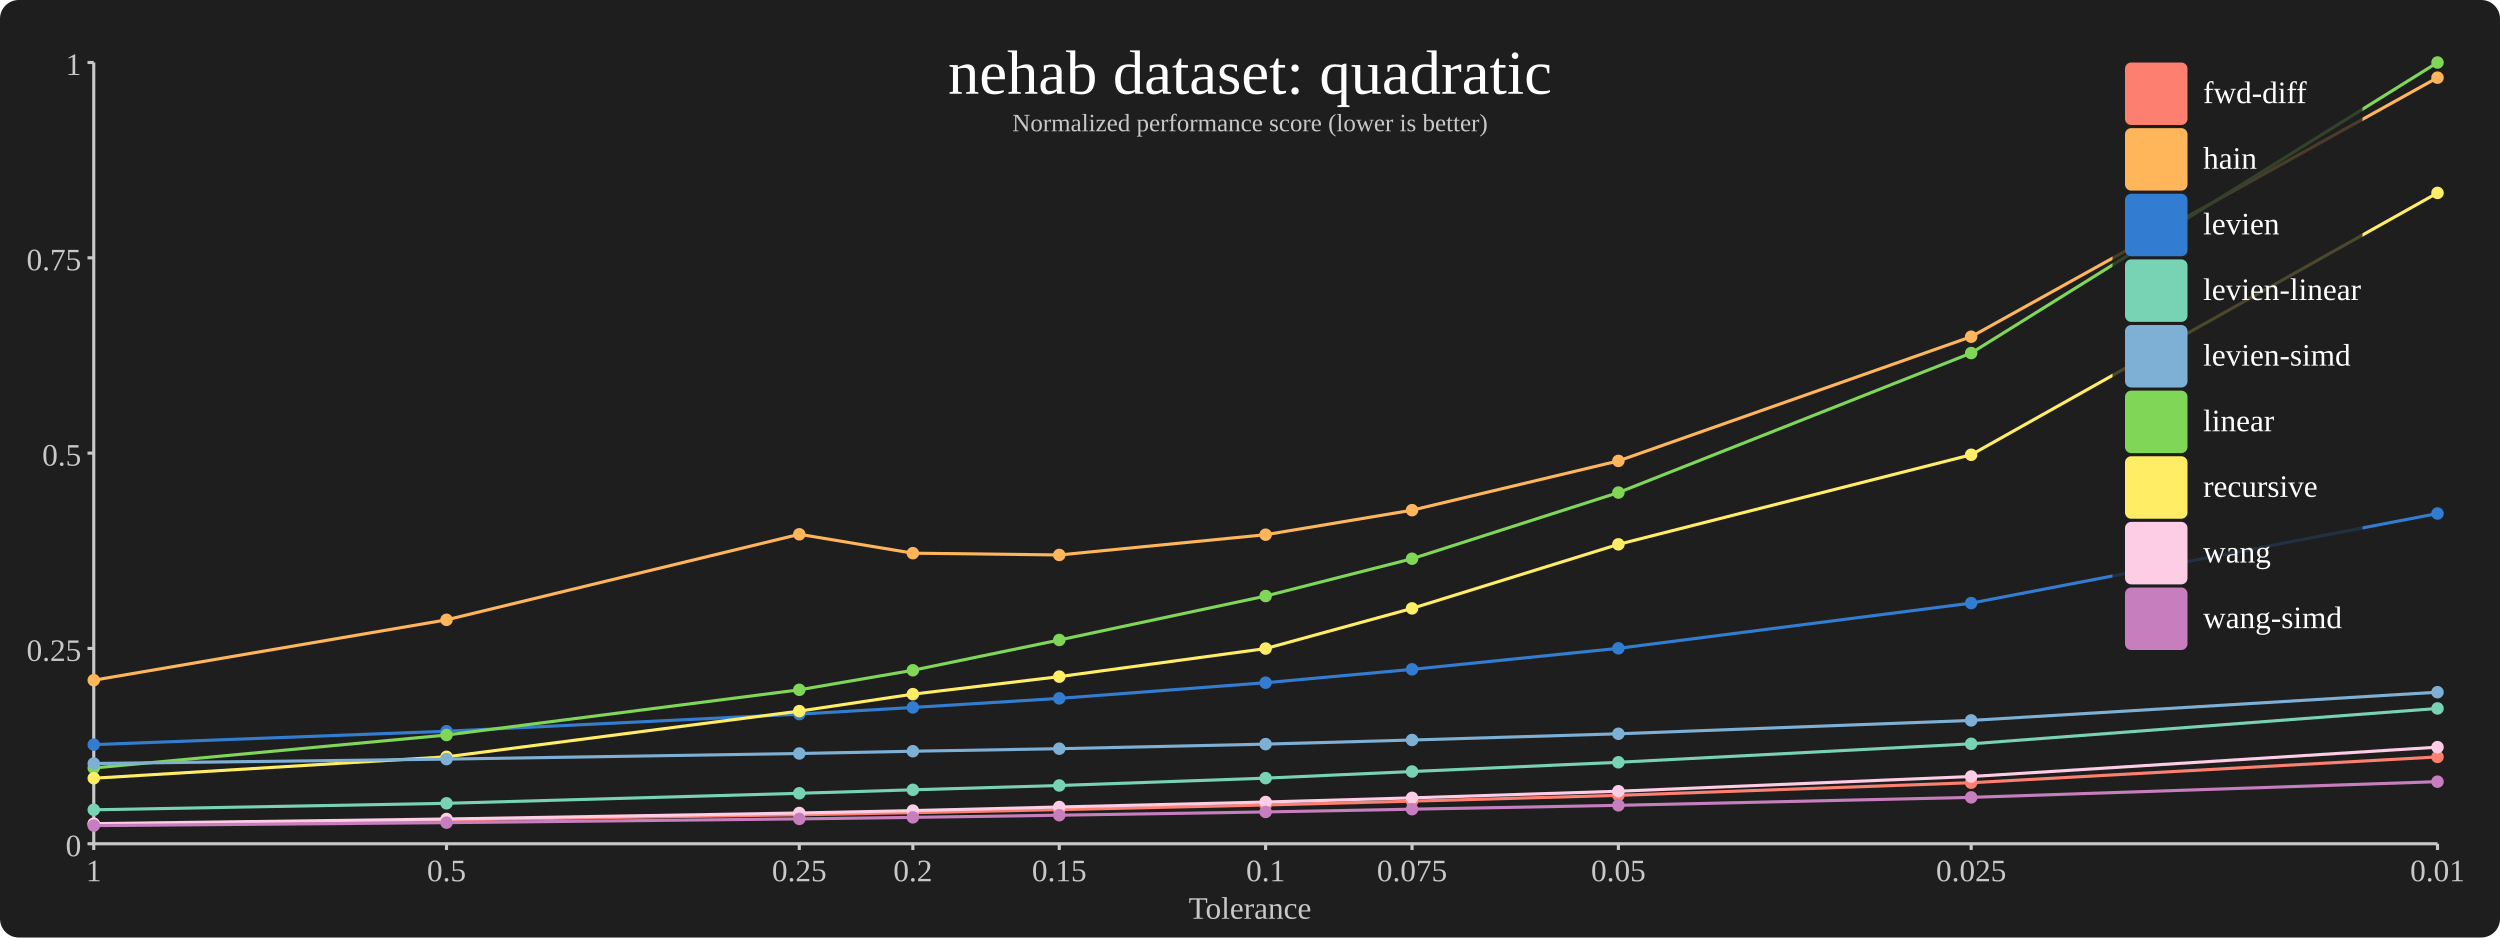
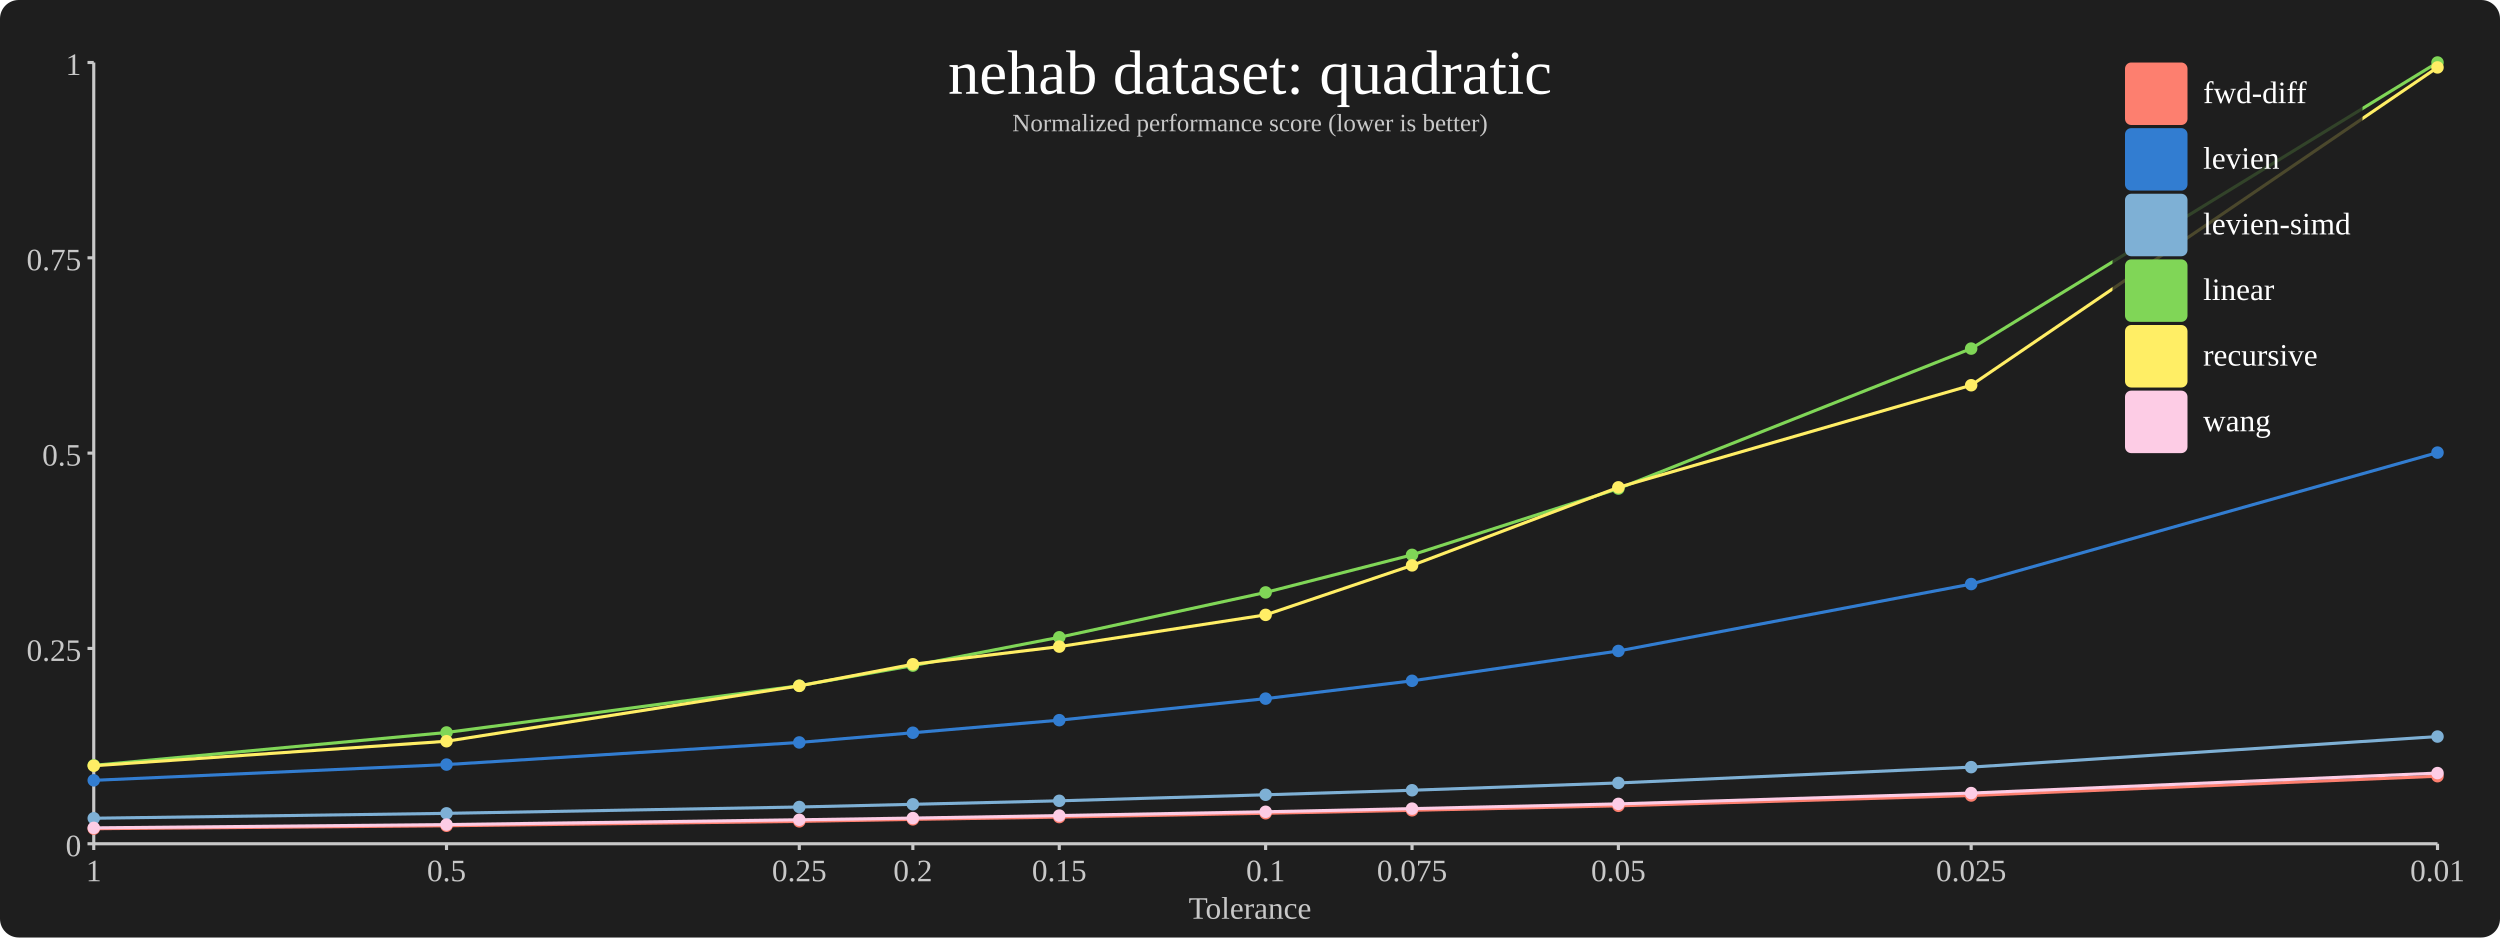
<svg xmlns="http://www.w3.org/2000/svg" viewBox="0 0 800 300">
  <rect x="0" y="0" width="800" height="300" ry="6" style="fill:rgb(30,30,30);stroke:none;fill-opacity:1;stroke-opacity:1;" />
  <path d="M 30 20 L 30 270" style="stroke:rgb(200,200,200);stroke-width:1" />
  <path d="M 30 270 L 780 270" style="stroke:rgb(200,200,200);stroke-width:1" />
  <path d="M 780 270 L 780 272" style="stroke:rgb(200,200,200);stroke-width:1" />
  <text x="780" y="282" style="font-size:10px;fill:rgb(200,200,200);text-anchor:middle;text-align:center;"> 0.01 </text>
  <path d="M 630.772 270 L 630.772 272" style="stroke:rgb(200,200,200);stroke-width:1" />
  <text x="630.772" y="282" style="font-size:10px;fill:rgb(200,200,200);text-anchor:middle;text-align:center;"> 0.025 </text>
  <path d="M 517.886 270 L 517.886 272" style="stroke:rgb(200,200,200);stroke-width:1" />
  <text x="517.886" y="282" style="font-size:10px;fill:rgb(200,200,200);text-anchor:middle;text-align:center;"> 0.05 </text>
  <path d="M 451.852 270 L 451.852 272" style="stroke:rgb(200,200,200);stroke-width:1" />
  <text x="451.852" y="282" style="font-size:10px;fill:rgb(200,200,200);text-anchor:middle;text-align:center;"> 0.075 </text>
  <path d="M 405 270 L 405 272" style="stroke:rgb(200,200,200);stroke-width:1" />
  <text x="405" y="282" style="font-size:10px;fill:rgb(200,200,200);text-anchor:middle;text-align:center;"> 0.1 </text>
  <path d="M 338.966 270 L 338.966 272" style="stroke:rgb(200,200,200);stroke-width:1" />
  <text x="338.966" y="282" style="font-size:10px;fill:rgb(200,200,200);text-anchor:middle;text-align:center;"> 0.15 </text>
  <path d="M 292.114 270 L 292.114 272" style="stroke:rgb(200,200,200);stroke-width:1" />
  <text x="292.114" y="282" style="font-size:10px;fill:rgb(200,200,200);text-anchor:middle;text-align:center;"> 0.2 </text>
  <path d="M 255.773 270 L 255.773 272" style="stroke:rgb(200,200,200);stroke-width:1" />
  <text x="255.773" y="282" style="font-size:10px;fill:rgb(200,200,200);text-anchor:middle;text-align:center;"> 0.25 </text>
  <path d="M 142.886 270 L 142.886 272" style="stroke:rgb(200,200,200);stroke-width:1" />
  <text x="142.886" y="282" style="font-size:10px;fill:rgb(200,200,200);text-anchor:middle;text-align:center;"> 0.5 </text>
  <path d="M 30 270 L 30 272" style="stroke:rgb(200,200,200);stroke-width:1" />
  <text x="30" y="282" style="font-size:10px;fill:rgb(200,200,200);text-anchor:middle;text-align:center;"> 1 </text>
  <path d="M 28 270 L 30 270" style="stroke:rgb(200,200,200);stroke-width:1" />
  <text x="26" y="274" style="font-size:10px;fill:rgb(200,200,200);text-anchor:end;text-align:right;"> 0 </text>
  <path d="M 28 207.5 L 30 207.5" style="stroke:rgb(200,200,200);stroke-width:1" />
  <text x="26" y="211.5" style="font-size:10px;fill:rgb(200,200,200);text-anchor:end;text-align:right;"> 0.25 </text>
  <path d="M 28 145 L 30 145" style="stroke:rgb(200,200,200);stroke-width:1" />
  <text x="26" y="149" style="font-size:10px;fill:rgb(200,200,200);text-anchor:end;text-align:right;"> 0.5 </text>
  <path d="M 28 82.5 L 30 82.5" style="stroke:rgb(200,200,200);stroke-width:1" />
  <text x="26" y="86.5" style="font-size:10px;fill:rgb(200,200,200);text-anchor:end;text-align:right;"> 0.75 </text>
  <path d="M 28 20 L 30 20" style="stroke:rgb(200,200,200);stroke-width:1" />
  <text x="26" y="24" style="font-size:10px;fill:rgb(200,200,200);text-anchor:end;text-align:right;"> 1 </text>
  <text x="400" y="294" style="font-size:10px;fill:rgb(200,200,200);text-anchor:middle;text-align:center;"> Tolerance </text>
-   <circle cx="780" cy="242.213" r="2" style="fill:rgb(253,127,111);stroke:none;fill-opacity:1;stroke-opacity:1;" />
-   <path d="M 780 242.213 L 630.772 250.468" style="stroke:rgb(253,127,111);stroke-width:1" />
-   <circle cx="630.772" cy="250.468" r="2" style="fill:rgb(253,127,111);stroke:none;fill-opacity:1;stroke-opacity:1;" />
-   <path d="M 630.772 250.468 L 517.886 254.51" style="stroke:rgb(253,127,111);stroke-width:1" />
-   <circle cx="517.886" cy="254.51" r="2" style="fill:rgb(253,127,111);stroke:none;fill-opacity:1;stroke-opacity:1;" />
-   <path d="M 517.886 254.51 L 451.852 256.37" style="stroke:rgb(253,127,111);stroke-width:1" />
-   <circle cx="451.852" cy="256.37" r="2" style="fill:rgb(253,127,111);stroke:none;fill-opacity:1;stroke-opacity:1;" />
-   <path d="M 451.852 256.37 L 405 257.59" style="stroke:rgb(253,127,111);stroke-width:1" />
-   <circle cx="405" cy="257.59" r="2" style="fill:rgb(253,127,111);stroke:none;fill-opacity:1;stroke-opacity:1;" />
-   <path d="M 405 257.59 L 338.966 259.075" style="stroke:rgb(253,127,111);stroke-width:1" />
-   <circle cx="338.966" cy="259.075" r="2" style="fill:rgb(253,127,111);stroke:none;fill-opacity:1;stroke-opacity:1;" />
-   <path d="M 338.966 259.075 L 292.114 260.053" style="stroke:rgb(253,127,111);stroke-width:1" />
-   <circle cx="292.114" cy="260.053" r="2" style="fill:rgb(253,127,111);stroke:none;fill-opacity:1;stroke-opacity:1;" />
-   <path d="M 292.114 260.053 L 255.773 260.715" style="stroke:rgb(253,127,111);stroke-width:1" />
-   <circle cx="255.773" cy="260.715" r="2" style="fill:rgb(253,127,111);stroke:none;fill-opacity:1;stroke-opacity:1;" />
-   <path d="M 255.773 260.715 L 142.886 262.382" style="stroke:rgb(253,127,111);stroke-width:1" />
-   <circle cx="142.886" cy="262.382" r="2" style="fill:rgb(253,127,111);stroke:none;fill-opacity:1;stroke-opacity:1;" />
-   <path d="M 142.886 262.382 L 30 263.748" style="stroke:rgb(253,127,111);stroke-width:1" />
-   <circle cx="30" cy="263.748" r="2" style="fill:rgb(253,127,111);stroke:none;fill-opacity:1;stroke-opacity:1;" />
-   <circle cx="780" cy="164.323" r="2" style="fill:rgb(50,125,209);stroke:none;fill-opacity:1;stroke-opacity:1;" />
-   <path d="M 780 164.323 L 630.772 192.998" style="stroke:rgb(50,125,209);stroke-width:1" />
-   <circle cx="630.772" cy="192.998" r="2" style="fill:rgb(50,125,209);stroke:none;fill-opacity:1;stroke-opacity:1;" />
-   <path d="M 630.772 192.998 L 517.886 207.458" style="stroke:rgb(50,125,209);stroke-width:1" />
-   <circle cx="517.886" cy="207.458" r="2" style="fill:rgb(50,125,209);stroke:none;fill-opacity:1;stroke-opacity:1;" />
-   <path d="M 517.886 207.458 L 451.852 214.192" style="stroke:rgb(50,125,209);stroke-width:1" />
-   <circle cx="451.852" cy="214.192" r="2" style="fill:rgb(50,125,209);stroke:none;fill-opacity:1;stroke-opacity:1;" />
-   <path d="M 451.852 214.192 L 405 218.465" style="stroke:rgb(50,125,209);stroke-width:1" />
-   <circle cx="405" cy="218.465" r="2" style="fill:rgb(50,125,209);stroke:none;fill-opacity:1;stroke-opacity:1;" />
-   <path d="M 405 218.465 L 338.966 223.48" style="stroke:rgb(50,125,209);stroke-width:1" />
-   <circle cx="338.966" cy="223.48" r="2" style="fill:rgb(50,125,209);stroke:none;fill-opacity:1;stroke-opacity:1;" />
-   <path d="M 338.966 223.48 L 292.114 226.385" style="stroke:rgb(50,125,209);stroke-width:1" />
-   <circle cx="292.114" cy="226.385" r="2" style="fill:rgb(50,125,209);stroke:none;fill-opacity:1;stroke-opacity:1;" />
-   <path d="M 292.114 226.385 L 255.773 228.518" style="stroke:rgb(50,125,209);stroke-width:1" />
-   <circle cx="255.773" cy="228.518" r="2" style="fill:rgb(50,125,209);stroke:none;fill-opacity:1;stroke-opacity:1;" />
-   <path d="M 255.773 228.518 L 142.886 233.99" style="stroke:rgb(50,125,209);stroke-width:1" />
-   <circle cx="142.886" cy="233.99" r="2" style="fill:rgb(50,125,209);stroke:none;fill-opacity:1;stroke-opacity:1;" />
-   <path d="M 142.886 233.99 L 30 238.278" style="stroke:rgb(50,125,209);stroke-width:1" />
-   <circle cx="30" cy="238.278" r="2" style="fill:rgb(50,125,209);stroke:none;fill-opacity:1;stroke-opacity:1;" />
-   <circle cx="780" cy="226.7" r="2" style="fill:rgb(119,211,179);stroke:none;fill-opacity:1;stroke-opacity:1;" />
-   <path d="M 780 226.7 L 630.772 238.02" style="stroke:rgb(119,211,179);stroke-width:1" />
-   <circle cx="630.772" cy="238.02" r="2" style="fill:rgb(119,211,179);stroke:none;fill-opacity:1;stroke-opacity:1;" />
-   <path d="M 630.772 238.02 L 517.886 243.93" style="stroke:rgb(119,211,179);stroke-width:1" />
-   <circle cx="517.886" cy="243.93" r="2" style="fill:rgb(119,211,179);stroke:none;fill-opacity:1;stroke-opacity:1;" />
-   <path d="M 517.886 243.93 L 451.852 246.887" style="stroke:rgb(119,211,179);stroke-width:1" />
-   <circle cx="451.852" cy="246.887" r="2" style="fill:rgb(119,211,179);stroke:none;fill-opacity:1;stroke-opacity:1;" />
-   <path d="M 451.852 246.887 L 405 249.002" style="stroke:rgb(119,211,179);stroke-width:1" />
-   <circle cx="405" cy="249.002" r="2" style="fill:rgb(119,211,179);stroke:none;fill-opacity:1;stroke-opacity:1;" />
-   <path d="M 405 249.002 L 338.966 251.357" style="stroke:rgb(119,211,179);stroke-width:1" />
-   <circle cx="338.966" cy="251.357" r="2" style="fill:rgb(119,211,179);stroke:none;fill-opacity:1;stroke-opacity:1;" />
-   <path d="M 338.966 251.357 L 292.114 252.74" style="stroke:rgb(119,211,179);stroke-width:1" />
-   <circle cx="292.114" cy="252.74" r="2" style="fill:rgb(119,211,179);stroke:none;fill-opacity:1;stroke-opacity:1;" />
-   <path d="M 292.114 252.74 L 255.773 253.847" style="stroke:rgb(119,211,179);stroke-width:1" />
-   <circle cx="255.773" cy="253.847" r="2" style="fill:rgb(119,211,179);stroke:none;fill-opacity:1;stroke-opacity:1;" />
-   <path d="M 255.773 253.847 L 142.886 257.058" style="stroke:rgb(119,211,179);stroke-width:1" />
-   <circle cx="142.886" cy="257.058" r="2" style="fill:rgb(119,211,179);stroke:none;fill-opacity:1;stroke-opacity:1;" />
-   <path d="M 142.886 257.058 L 30 259.132" style="stroke:rgb(119,211,179);stroke-width:1" />
-   <circle cx="30" cy="259.132" r="2" style="fill:rgb(119,211,179);stroke:none;fill-opacity:1;stroke-opacity:1;" />
-   <circle cx="780" cy="24.848" r="2" style="fill:rgb(255,181,90);stroke:none;fill-opacity:1;stroke-opacity:1;" />
-   <path d="M 780 24.848 L 630.772 107.745" style="stroke:rgb(255,181,90);stroke-width:1" />
-   <circle cx="630.772" cy="107.745" r="2" style="fill:rgb(255,181,90);stroke:none;fill-opacity:1;stroke-opacity:1;" />
-   <path d="M 630.772 107.745 L 517.886 147.488" style="stroke:rgb(255,181,90);stroke-width:1" />
-   <circle cx="517.886" cy="147.488" r="2" style="fill:rgb(255,181,90);stroke:none;fill-opacity:1;stroke-opacity:1;" />
-   <path d="M 517.886 147.488 L 451.852 163.257" style="stroke:rgb(255,181,90);stroke-width:1" />
-   <circle cx="451.852" cy="163.257" r="2" style="fill:rgb(255,181,90);stroke:none;fill-opacity:1;stroke-opacity:1;" />
-   <path d="M 451.852 163.257 L 405 171.1" style="stroke:rgb(255,181,90);stroke-width:1" />
-   <circle cx="405" cy="171.1" r="2" style="fill:rgb(255,181,90);stroke:none;fill-opacity:1;stroke-opacity:1;" />
-   <path d="M 405 171.1 L 338.966 177.585" style="stroke:rgb(255,181,90);stroke-width:1" />
-   <circle cx="338.966" cy="177.585" r="2" style="fill:rgb(255,181,90);stroke:none;fill-opacity:1;stroke-opacity:1;" />
-   <path d="M 338.966 177.585 L 292.114 177.02" style="stroke:rgb(255,181,90);stroke-width:1" />
-   <circle cx="292.114" cy="177.02" r="2" style="fill:rgb(255,181,90);stroke:none;fill-opacity:1;stroke-opacity:1;" />
-   <path d="M 292.114 177.02 L 255.773 170.972" style="stroke:rgb(255,181,90);stroke-width:1" />
-   <circle cx="255.773" cy="170.972" r="2" style="fill:rgb(255,181,90);stroke:none;fill-opacity:1;stroke-opacity:1;" />
-   <path d="M 255.773 170.972 L 142.886 198.343" style="stroke:rgb(255,181,90);stroke-width:1" />
-   <circle cx="142.886" cy="198.343" r="2" style="fill:rgb(255,181,90);stroke:none;fill-opacity:1;stroke-opacity:1;" />
-   <path d="M 142.886 198.343 L 30 217.662" style="stroke:rgb(255,181,90);stroke-width:1" />
-   <circle cx="30" cy="217.662" r="2" style="fill:rgb(255,181,90);stroke:none;fill-opacity:1;stroke-opacity:1;" />
  <circle cx="780" cy="20" r="2" style="fill:rgb(128,214,87);stroke:none;fill-opacity:1;stroke-opacity:1;" />
-   <path d="M 780 20 L 630.772 112.98" style="stroke:rgb(128,214,87);stroke-width:1" />
-   <circle cx="630.772" cy="112.98" r="2" style="fill:rgb(128,214,87);stroke:none;fill-opacity:1;stroke-opacity:1;" />
-   <path d="M 630.772 112.98 L 517.886 157.62" style="stroke:rgb(128,214,87);stroke-width:1" />
-   <circle cx="517.886" cy="157.62" r="2" style="fill:rgb(128,214,87);stroke:none;fill-opacity:1;stroke-opacity:1;" />
-   <path d="M 517.886 157.62 L 451.852 178.79" style="stroke:rgb(128,214,87);stroke-width:1" />
-   <circle cx="451.852" cy="178.79" r="2" style="fill:rgb(128,214,87);stroke:none;fill-opacity:1;stroke-opacity:1;" />
-   <path d="M 451.852 178.79 L 405 190.732" style="stroke:rgb(128,214,87);stroke-width:1" />
-   <circle cx="405" cy="190.732" r="2" style="fill:rgb(128,214,87);stroke:none;fill-opacity:1;stroke-opacity:1;" />
-   <path d="M 405 190.732 L 338.966 204.798" style="stroke:rgb(128,214,87);stroke-width:1" />
-   <circle cx="338.966" cy="204.798" r="2" style="fill:rgb(128,214,87);stroke:none;fill-opacity:1;stroke-opacity:1;" />
-   <path d="M 338.966 204.798 L 292.114 214.485" style="stroke:rgb(128,214,87);stroke-width:1" />
-   <circle cx="292.114" cy="214.485" r="2" style="fill:rgb(128,214,87);stroke:none;fill-opacity:1;stroke-opacity:1;" />
-   <path d="M 292.114 214.485 L 255.773 220.735" style="stroke:rgb(128,214,87);stroke-width:1" />
-   <circle cx="255.773" cy="220.735" r="2" style="fill:rgb(128,214,87);stroke:none;fill-opacity:1;stroke-opacity:1;" />
-   <path d="M 255.773 220.735 L 142.886 235.208" style="stroke:rgb(128,214,87);stroke-width:1" />
-   <circle cx="142.886" cy="235.208" r="2" style="fill:rgb(128,214,87);stroke:none;fill-opacity:1;stroke-opacity:1;" />
-   <path d="M 142.886 235.208 L 30 245.743" style="stroke:rgb(128,214,87);stroke-width:1" />
-   <circle cx="30" cy="245.743" r="2" style="fill:rgb(128,214,87);stroke:none;fill-opacity:1;stroke-opacity:1;" />
-   <circle cx="780" cy="61.725" r="2" style="fill:rgb(255,238,101);stroke:none;fill-opacity:1;stroke-opacity:1;" />
-   <path d="M 780 61.725 L 630.772 145.525" style="stroke:rgb(255,238,101);stroke-width:1" />
-   <circle cx="630.772" cy="145.525" r="2" style="fill:rgb(255,238,101);stroke:none;fill-opacity:1;stroke-opacity:1;" />
-   <path d="M 630.772 145.525 L 517.886 174.19" style="stroke:rgb(255,238,101);stroke-width:1" />
-   <circle cx="517.886" cy="174.19" r="2" style="fill:rgb(255,238,101);stroke:none;fill-opacity:1;stroke-opacity:1;" />
-   <path d="M 517.886 174.19 L 451.852 194.685" style="stroke:rgb(255,238,101);stroke-width:1" />
-   <circle cx="451.852" cy="194.685" r="2" style="fill:rgb(255,238,101);stroke:none;fill-opacity:1;stroke-opacity:1;" />
-   <path d="M 451.852 194.685 L 405 207.542" style="stroke:rgb(255,238,101);stroke-width:1" />
-   <circle cx="405" cy="207.542" r="2" style="fill:rgb(255,238,101);stroke:none;fill-opacity:1;stroke-opacity:1;" />
-   <path d="M 405 207.542 L 338.966 216.52" style="stroke:rgb(255,238,101);stroke-width:1" />
-   <circle cx="338.966" cy="216.52" r="2" style="fill:rgb(255,238,101);stroke:none;fill-opacity:1;stroke-opacity:1;" />
-   <path d="M 338.966 216.52 L 292.114 222.127" style="stroke:rgb(255,238,101);stroke-width:1" />
-   <circle cx="292.114" cy="222.127" r="2" style="fill:rgb(255,238,101);stroke:none;fill-opacity:1;stroke-opacity:1;" />
-   <path d="M 292.114 222.127 L 255.773 227.555" style="stroke:rgb(255,238,101);stroke-width:1" />
-   <circle cx="255.773" cy="227.555" r="2" style="fill:rgb(255,238,101);stroke:none;fill-opacity:1;stroke-opacity:1;" />
-   <path d="M 255.773 227.555 L 142.886 242.18" style="stroke:rgb(255,238,101);stroke-width:1" />
-   <circle cx="142.886" cy="242.18" r="2" style="fill:rgb(255,238,101);stroke:none;fill-opacity:1;stroke-opacity:1;" />
-   <path d="M 142.886 242.18 L 30 249.03" style="stroke:rgb(255,238,101);stroke-width:1" />
-   <circle cx="30" cy="249.03" r="2" style="fill:rgb(255,238,101);stroke:none;fill-opacity:1;stroke-opacity:1;" />
-   <circle cx="780" cy="221.502" r="2" style="fill:rgb(126,176,213);stroke:none;fill-opacity:1;stroke-opacity:1;" />
-   <path d="M 780 221.502 L 630.772 230.53" style="stroke:rgb(126,176,213);stroke-width:1" />
-   <circle cx="630.772" cy="230.53" r="2" style="fill:rgb(126,176,213);stroke:none;fill-opacity:1;stroke-opacity:1;" />
-   <path d="M 630.772 230.53 L 517.886 234.81" style="stroke:rgb(126,176,213);stroke-width:1" />
-   <circle cx="517.886" cy="234.81" r="2" style="fill:rgb(126,176,213);stroke:none;fill-opacity:1;stroke-opacity:1;" />
-   <path d="M 517.886 234.81 L 451.852 236.803" style="stroke:rgb(126,176,213);stroke-width:1" />
-   <circle cx="451.852" cy="236.803" r="2" style="fill:rgb(126,176,213);stroke:none;fill-opacity:1;stroke-opacity:1;" />
-   <path d="M 451.852 236.803 L 405 238.118" style="stroke:rgb(126,176,213);stroke-width:1" />
-   <circle cx="405" cy="238.118" r="2" style="fill:rgb(126,176,213);stroke:none;fill-opacity:1;stroke-opacity:1;" />
-   <path d="M 405 238.118 L 338.966 239.583" style="stroke:rgb(126,176,213);stroke-width:1" />
-   <circle cx="338.966" cy="239.583" r="2" style="fill:rgb(126,176,213);stroke:none;fill-opacity:1;stroke-opacity:1;" />
-   <path d="M 338.966 239.583 L 292.114 240.39" style="stroke:rgb(126,176,213);stroke-width:1" />
-   <circle cx="292.114" cy="240.39" r="2" style="fill:rgb(126,176,213);stroke:none;fill-opacity:1;stroke-opacity:1;" />
-   <path d="M 292.114 240.39 L 255.773 241.115" style="stroke:rgb(126,176,213);stroke-width:1" />
-   <circle cx="255.773" cy="241.115" r="2" style="fill:rgb(126,176,213);stroke:none;fill-opacity:1;stroke-opacity:1;" />
-   <path d="M 255.773 241.115 L 142.886 242.915" style="stroke:rgb(126,176,213);stroke-width:1" />
-   <circle cx="142.886" cy="242.915" r="2" style="fill:rgb(126,176,213);stroke:none;fill-opacity:1;stroke-opacity:1;" />
-   <path d="M 142.886 242.915 L 30 244.32" style="stroke:rgb(126,176,213);stroke-width:1" />
-   <circle cx="30" cy="244.32" r="2" style="fill:rgb(126,176,213);stroke:none;fill-opacity:1;stroke-opacity:1;" />
-   <circle cx="780" cy="239.088" r="2" style="fill:rgb(253,204,229);stroke:none;fill-opacity:1;stroke-opacity:1;" />
-   <path d="M 780 239.088 L 630.772 248.48" style="stroke:rgb(253,204,229);stroke-width:1" />
-   <circle cx="630.772" cy="248.48" r="2" style="fill:rgb(253,204,229);stroke:none;fill-opacity:1;stroke-opacity:1;" />
-   <path d="M 630.772 248.48 L 517.886 253.195" style="stroke:rgb(253,204,229);stroke-width:1" />
-   <circle cx="517.886" cy="253.195" r="2" style="fill:rgb(253,204,229);stroke:none;fill-opacity:1;stroke-opacity:1;" />
-   <path d="M 517.886 253.195 L 451.852 255.315" style="stroke:rgb(253,204,229);stroke-width:1" />
-   <circle cx="451.852" cy="255.315" r="2" style="fill:rgb(253,204,229);stroke:none;fill-opacity:1;stroke-opacity:1;" />
-   <path d="M 451.852 255.315 L 405 256.65" style="stroke:rgb(253,204,229);stroke-width:1" />
-   <circle cx="405" cy="256.65" r="2" style="fill:rgb(253,204,229);stroke:none;fill-opacity:1;stroke-opacity:1;" />
-   <path d="M 405 256.65 L 338.966 258.238" style="stroke:rgb(253,204,229);stroke-width:1" />
-   <circle cx="338.966" cy="258.238" r="2" style="fill:rgb(253,204,229);stroke:none;fill-opacity:1;stroke-opacity:1;" />
-   <path d="M 338.966 258.238 L 292.114 259.387" style="stroke:rgb(253,204,229);stroke-width:1" />
-   <circle cx="292.114" cy="259.387" r="2" style="fill:rgb(253,204,229);stroke:none;fill-opacity:1;stroke-opacity:1;" />
-   <path d="M 292.114 259.387 L 255.773 260.158" style="stroke:rgb(253,204,229);stroke-width:1" />
-   <circle cx="255.773" cy="260.158" r="2" style="fill:rgb(253,204,229);stroke:none;fill-opacity:1;stroke-opacity:1;" />
-   <path d="M 255.773 260.158 L 142.886 262.08" style="stroke:rgb(253,204,229);stroke-width:1" />
-   <circle cx="142.886" cy="262.08" r="2" style="fill:rgb(253,204,229);stroke:none;fill-opacity:1;stroke-opacity:1;" />
-   <path d="M 142.886 262.08 L 30 263.567" style="stroke:rgb(253,204,229);stroke-width:1" />
-   <circle cx="30" cy="263.567" r="2" style="fill:rgb(253,204,229);stroke:none;fill-opacity:1;stroke-opacity:1;" />
-   <circle cx="780" cy="250.132" r="2" style="fill:rgb(199,126,190);stroke:none;fill-opacity:1;stroke-opacity:1;" />
-   <path d="M 780 250.132 L 630.772 255.155" style="stroke:rgb(199,126,190);stroke-width:1" />
-   <circle cx="630.772" cy="255.155" r="2" style="fill:rgb(199,126,190);stroke:none;fill-opacity:1;stroke-opacity:1;" />
-   <path d="M 630.772 255.155 L 517.886 257.705" style="stroke:rgb(199,126,190);stroke-width:1" />
-   <circle cx="517.886" cy="257.705" r="2" style="fill:rgb(199,126,190);stroke:none;fill-opacity:1;stroke-opacity:1;" />
-   <path d="M 517.886 257.705 L 451.852 258.938" style="stroke:rgb(199,126,190);stroke-width:1" />
-   <circle cx="451.852" cy="258.938" r="2" style="fill:rgb(199,126,190);stroke:none;fill-opacity:1;stroke-opacity:1;" />
-   <path d="M 451.852 258.938 L 405 259.817" style="stroke:rgb(199,126,190);stroke-width:1" />
-   <circle cx="405" cy="259.817" r="2" style="fill:rgb(199,126,190);stroke:none;fill-opacity:1;stroke-opacity:1;" />
-   <path d="M 405 259.817 L 338.966 260.865" style="stroke:rgb(199,126,190);stroke-width:1" />
-   <circle cx="338.966" cy="260.865" r="2" style="fill:rgb(199,126,190);stroke:none;fill-opacity:1;stroke-opacity:1;" />
-   <path d="M 338.966 260.865 L 292.114 261.555" style="stroke:rgb(199,126,190);stroke-width:1" />
-   <circle cx="292.114" cy="261.555" r="2" style="fill:rgb(199,126,190);stroke:none;fill-opacity:1;stroke-opacity:1;" />
-   <path d="M 292.114 261.555 L 255.773 262.043" style="stroke:rgb(199,126,190);stroke-width:1" />
-   <circle cx="255.773" cy="262.043" r="2" style="fill:rgb(199,126,190);stroke:none;fill-opacity:1;stroke-opacity:1;" />
-   <path d="M 255.773 262.043 L 142.886 263.248" style="stroke:rgb(199,126,190);stroke-width:1" />
-   <circle cx="142.886" cy="263.248" r="2" style="fill:rgb(199,126,190);stroke:none;fill-opacity:1;stroke-opacity:1;" />
-   <path d="M 142.886 263.248 L 30 264.19" style="stroke:rgb(199,126,190);stroke-width:1" />
-   <circle cx="30" cy="264.19" r="2" style="fill:rgb(199,126,190);stroke:none;fill-opacity:1;stroke-opacity:1;" />
-   <rect x="676" y="16" width="80" height="196" ry="4" style="fill:rgb(30,30,30);stroke:none;fill-opacity:0.8;stroke-opacity:1;" />
+   <path d="M 780 20 L 630.772 111.55" style="stroke:rgb(128,214,87);stroke-width:1" />
+   <circle cx="630.772" cy="111.55" r="2" style="fill:rgb(128,214,87);stroke:none;fill-opacity:1;stroke-opacity:1;" />
+   <path d="M 630.772 111.55 L 517.886 156.353" style="stroke:rgb(128,214,87);stroke-width:1" />
+   <circle cx="517.886" cy="156.353" r="2" style="fill:rgb(128,214,87);stroke:none;fill-opacity:1;stroke-opacity:1;" />
+   <path d="M 517.886 156.353 L 451.852 177.558" style="stroke:rgb(128,214,87);stroke-width:1" />
+   <circle cx="451.852" cy="177.558" r="2" style="fill:rgb(128,214,87);stroke:none;fill-opacity:1;stroke-opacity:1;" />
+   <path d="M 451.852 177.558 L 405 189.575" style="stroke:rgb(128,214,87);stroke-width:1" />
+   <circle cx="405" cy="189.575" r="2" style="fill:rgb(128,214,87);stroke:none;fill-opacity:1;stroke-opacity:1;" />
+   <path d="M 405 189.575 L 338.966 203.927" style="stroke:rgb(128,214,87);stroke-width:1" />
+   <circle cx="338.966" cy="203.927" r="2" style="fill:rgb(128,214,87);stroke:none;fill-opacity:1;stroke-opacity:1;" />
+   <path d="M 338.966 203.927 L 292.114 212.998" style="stroke:rgb(128,214,87);stroke-width:1" />
+   <circle cx="292.114" cy="212.998" r="2" style="fill:rgb(128,214,87);stroke:none;fill-opacity:1;stroke-opacity:1;" />
+   <path d="M 292.114 212.998 L 255.773 219.42" style="stroke:rgb(128,214,87);stroke-width:1" />
+   <circle cx="255.773" cy="219.42" r="2" style="fill:rgb(128,214,87);stroke:none;fill-opacity:1;stroke-opacity:1;" />
+   <path d="M 255.773 219.42 L 142.886 234.393" style="stroke:rgb(128,214,87);stroke-width:1" />
+   <circle cx="142.886" cy="234.393" r="2" style="fill:rgb(128,214,87);stroke:none;fill-opacity:1;stroke-opacity:1;" />
+   <path d="M 142.886 234.393 L 30 244.907" style="stroke:rgb(128,214,87);stroke-width:1" />
+   <circle cx="30" cy="244.907" r="2" style="fill:rgb(128,214,87);stroke:none;fill-opacity:1;stroke-opacity:1;" />
+   <circle cx="780" cy="144.828" r="2" style="fill:rgb(50,125,209);stroke:none;fill-opacity:1;stroke-opacity:1;" />
+   <path d="M 780 144.828 L 630.772 186.9" style="stroke:rgb(50,125,209);stroke-width:1" />
+   <circle cx="630.772" cy="186.9" r="2" style="fill:rgb(50,125,209);stroke:none;fill-opacity:1;stroke-opacity:1;" />
+   <path d="M 630.772 186.9 L 517.886 208.308" style="stroke:rgb(50,125,209);stroke-width:1" />
+   <circle cx="517.886" cy="208.308" r="2" style="fill:rgb(50,125,209);stroke:none;fill-opacity:1;stroke-opacity:1;" />
+   <path d="M 517.886 208.308 L 451.852 217.857" style="stroke:rgb(50,125,209);stroke-width:1" />
+   <circle cx="451.852" cy="217.857" r="2" style="fill:rgb(50,125,209);stroke:none;fill-opacity:1;stroke-opacity:1;" />
+   <path d="M 451.852 217.857 L 405 223.56" style="stroke:rgb(50,125,209);stroke-width:1" />
+   <circle cx="405" cy="223.56" r="2" style="fill:rgb(50,125,209);stroke:none;fill-opacity:1;stroke-opacity:1;" />
+   <path d="M 405 223.56 L 338.966 230.45" style="stroke:rgb(50,125,209);stroke-width:1" />
+   <circle cx="338.966" cy="230.45" r="2" style="fill:rgb(50,125,209);stroke:none;fill-opacity:1;stroke-opacity:1;" />
+   <path d="M 338.966 230.45 L 292.114 234.475" style="stroke:rgb(50,125,209);stroke-width:1" />
+   <circle cx="292.114" cy="234.475" r="2" style="fill:rgb(50,125,209);stroke:none;fill-opacity:1;stroke-opacity:1;" />
+   <path d="M 292.114 234.475 L 255.773 237.58" style="stroke:rgb(50,125,209);stroke-width:1" />
+   <circle cx="255.773" cy="237.58" r="2" style="fill:rgb(50,125,209);stroke:none;fill-opacity:1;stroke-opacity:1;" />
+   <path d="M 255.773 237.58 L 142.886 244.66" style="stroke:rgb(50,125,209);stroke-width:1" />
+   <circle cx="142.886" cy="244.66" r="2" style="fill:rgb(50,125,209);stroke:none;fill-opacity:1;stroke-opacity:1;" />
+   <path d="M 142.886 244.66 L 30 249.71" style="stroke:rgb(50,125,209);stroke-width:1" />
+   <circle cx="30" cy="249.71" r="2" style="fill:rgb(50,125,209);stroke:none;fill-opacity:1;stroke-opacity:1;" />
+   <circle cx="780" cy="235.695" r="2" style="fill:rgb(126,176,213);stroke:none;fill-opacity:1;stroke-opacity:1;" />
+   <path d="M 780 235.695 L 630.772 245.482" style="stroke:rgb(126,176,213);stroke-width:1" />
+   <circle cx="630.772" cy="245.482" r="2" style="fill:rgb(126,176,213);stroke:none;fill-opacity:1;stroke-opacity:1;" />
+   <path d="M 630.772 245.482 L 517.886 250.542" style="stroke:rgb(126,176,213);stroke-width:1" />
+   <circle cx="517.886" cy="250.542" r="2" style="fill:rgb(126,176,213);stroke:none;fill-opacity:1;stroke-opacity:1;" />
+   <path d="M 517.886 250.542 L 451.852 252.877" style="stroke:rgb(126,176,213);stroke-width:1" />
+   <circle cx="451.852" cy="252.877" r="2" style="fill:rgb(126,176,213);stroke:none;fill-opacity:1;stroke-opacity:1;" />
+   <path d="M 451.852 252.877 L 405 254.33" style="stroke:rgb(126,176,213);stroke-width:1" />
+   <circle cx="405" cy="254.33" r="2" style="fill:rgb(126,176,213);stroke:none;fill-opacity:1;stroke-opacity:1;" />
+   <path d="M 405 254.33 L 338.966 256.26" style="stroke:rgb(126,176,213);stroke-width:1" />
+   <circle cx="338.966" cy="256.26" r="2" style="fill:rgb(126,176,213);stroke:none;fill-opacity:1;stroke-opacity:1;" />
+   <path d="M 338.966 256.26 L 292.114 257.377" style="stroke:rgb(126,176,213);stroke-width:1" />
+   <circle cx="292.114" cy="257.377" r="2" style="fill:rgb(126,176,213);stroke:none;fill-opacity:1;stroke-opacity:1;" />
+   <path d="M 292.114 257.377 L 255.773 258.238" style="stroke:rgb(126,176,213);stroke-width:1" />
+   <circle cx="255.773" cy="258.238" r="2" style="fill:rgb(126,176,213);stroke:none;fill-opacity:1;stroke-opacity:1;" />
+   <path d="M 255.773 258.238 L 142.886 260.27" style="stroke:rgb(126,176,213);stroke-width:1" />
+   <circle cx="142.886" cy="260.27" r="2" style="fill:rgb(126,176,213);stroke:none;fill-opacity:1;stroke-opacity:1;" />
+   <path d="M 142.886 260.27 L 30 261.837" style="stroke:rgb(126,176,213);stroke-width:1" />
+   <circle cx="30" cy="261.837" r="2" style="fill:rgb(126,176,213);stroke:none;fill-opacity:1;stroke-opacity:1;" />
+   <circle cx="780" cy="248.382" r="2" style="fill:rgb(253,127,111);stroke:none;fill-opacity:1;stroke-opacity:1;" />
+   <path d="M 780 248.382 L 630.772 254.56" style="stroke:rgb(253,127,111);stroke-width:1" />
+   <circle cx="630.772" cy="254.56" r="2" style="fill:rgb(253,127,111);stroke:none;fill-opacity:1;stroke-opacity:1;" />
+   <path d="M 630.772 254.56 L 517.886 257.858" style="stroke:rgb(253,127,111);stroke-width:1" />
+   <circle cx="517.886" cy="257.858" r="2" style="fill:rgb(253,127,111);stroke:none;fill-opacity:1;stroke-opacity:1;" />
+   <path d="M 517.886 257.858 L 451.852 259.295" style="stroke:rgb(253,127,111);stroke-width:1" />
+   <circle cx="451.852" cy="259.295" r="2" style="fill:rgb(253,127,111);stroke:none;fill-opacity:1;stroke-opacity:1;" />
+   <path d="M 451.852 259.295 L 405 260.245" style="stroke:rgb(253,127,111);stroke-width:1" />
+   <circle cx="405" cy="260.245" r="2" style="fill:rgb(253,127,111);stroke:none;fill-opacity:1;stroke-opacity:1;" />
+   <path d="M 405 260.245 L 338.966 261.467" style="stroke:rgb(253,127,111);stroke-width:1" />
+   <circle cx="338.966" cy="261.467" r="2" style="fill:rgb(253,127,111);stroke:none;fill-opacity:1;stroke-opacity:1;" />
+   <path d="M 338.966 261.467 L 292.114 262.195" style="stroke:rgb(253,127,111);stroke-width:1" />
+   <circle cx="292.114" cy="262.195" r="2" style="fill:rgb(253,127,111);stroke:none;fill-opacity:1;stroke-opacity:1;" />
+   <path d="M 292.114 262.195 L 255.773 262.837" style="stroke:rgb(253,127,111);stroke-width:1" />
+   <circle cx="255.773" cy="262.837" r="2" style="fill:rgb(253,127,111);stroke:none;fill-opacity:1;stroke-opacity:1;" />
+   <path d="M 255.773 262.837 L 142.886 264.243" style="stroke:rgb(253,127,111);stroke-width:1" />
+   <circle cx="142.886" cy="264.243" r="2" style="fill:rgb(253,127,111);stroke:none;fill-opacity:1;stroke-opacity:1;" />
+   <path d="M 142.886 264.243 L 30 265.18" style="stroke:rgb(253,127,111);stroke-width:1" />
+   <circle cx="30" cy="265.18" r="2" style="fill:rgb(253,127,111);stroke:none;fill-opacity:1;stroke-opacity:1;" />
+   <circle cx="780" cy="21.568" r="2" style="fill:rgb(255,238,101);stroke:none;fill-opacity:1;stroke-opacity:1;" />
+   <path d="M 780 21.568 L 630.772 123.278" style="stroke:rgb(255,238,101);stroke-width:1" />
+   <circle cx="630.772" cy="123.278" r="2" style="fill:rgb(255,238,101);stroke:none;fill-opacity:1;stroke-opacity:1;" />
+   <path d="M 630.772 123.278 L 517.886 155.948" style="stroke:rgb(255,238,101);stroke-width:1" />
+   <circle cx="517.886" cy="155.948" r="2" style="fill:rgb(255,238,101);stroke:none;fill-opacity:1;stroke-opacity:1;" />
+   <path d="M 517.886 155.948 L 451.852 180.923" style="stroke:rgb(255,238,101);stroke-width:1" />
+   <circle cx="451.852" cy="180.923" r="2" style="fill:rgb(255,238,101);stroke:none;fill-opacity:1;stroke-opacity:1;" />
+   <path d="M 451.852 180.923 L 405 196.757" style="stroke:rgb(255,238,101);stroke-width:1" />
+   <circle cx="405" cy="196.757" r="2" style="fill:rgb(255,238,101);stroke:none;fill-opacity:1;stroke-opacity:1;" />
+   <path d="M 405 196.757 L 338.966 206.915" style="stroke:rgb(255,238,101);stroke-width:1" />
+   <circle cx="338.966" cy="206.915" r="2" style="fill:rgb(255,238,101);stroke:none;fill-opacity:1;stroke-opacity:1;" />
+   <path d="M 338.966 206.915 L 292.114 212.562" style="stroke:rgb(255,238,101);stroke-width:1" />
+   <circle cx="292.114" cy="212.562" r="2" style="fill:rgb(255,238,101);stroke:none;fill-opacity:1;stroke-opacity:1;" />
+   <path d="M 292.114 212.562 L 255.773 219.48" style="stroke:rgb(255,238,101);stroke-width:1" />
+   <circle cx="255.773" cy="219.48" r="2" style="fill:rgb(255,238,101);stroke:none;fill-opacity:1;stroke-opacity:1;" />
+   <path d="M 255.773 219.48 L 142.886 237.195" style="stroke:rgb(255,238,101);stroke-width:1" />
+   <circle cx="142.886" cy="237.195" r="2" style="fill:rgb(255,238,101);stroke:none;fill-opacity:1;stroke-opacity:1;" />
+   <path d="M 142.886 237.195 L 30 245.035" style="stroke:rgb(255,238,101);stroke-width:1" />
+   <circle cx="30" cy="245.035" r="2" style="fill:rgb(255,238,101);stroke:none;fill-opacity:1;stroke-opacity:1;" />
+   <circle cx="780" cy="247.385" r="2" style="fill:rgb(253,204,229);stroke:none;fill-opacity:1;stroke-opacity:1;" />
+   <path d="M 780 247.385 L 630.772 253.787" style="stroke:rgb(253,204,229);stroke-width:1" />
+   <circle cx="630.772" cy="253.787" r="2" style="fill:rgb(253,204,229);stroke:none;fill-opacity:1;stroke-opacity:1;" />
+   <path d="M 630.772 253.787 L 517.886 257.243" style="stroke:rgb(253,204,229);stroke-width:1" />
+   <circle cx="517.886" cy="257.243" r="2" style="fill:rgb(253,204,229);stroke:none;fill-opacity:1;stroke-opacity:1;" />
+   <path d="M 517.886 257.243 L 451.852 258.762" style="stroke:rgb(253,204,229);stroke-width:1" />
+   <circle cx="451.852" cy="258.762" r="2" style="fill:rgb(253,204,229);stroke:none;fill-opacity:1;stroke-opacity:1;" />
+   <path d="M 451.852 258.762 L 405 259.767" style="stroke:rgb(253,204,229);stroke-width:1" />
+   <circle cx="405" cy="259.767" r="2" style="fill:rgb(253,204,229);stroke:none;fill-opacity:1;stroke-opacity:1;" />
+   <path d="M 405 259.767 L 338.966 260.983" style="stroke:rgb(253,204,229);stroke-width:1" />
+   <circle cx="338.966" cy="260.983" r="2" style="fill:rgb(253,204,229);stroke:none;fill-opacity:1;stroke-opacity:1;" />
+   <path d="M 338.966 260.983 L 292.114 261.788" style="stroke:rgb(253,204,229);stroke-width:1" />
+   <circle cx="292.114" cy="261.788" r="2" style="fill:rgb(253,204,229);stroke:none;fill-opacity:1;stroke-opacity:1;" />
+   <path d="M 292.114 261.788 L 255.773 262.33" style="stroke:rgb(253,204,229);stroke-width:1" />
+   <circle cx="255.773" cy="262.33" r="2" style="fill:rgb(253,204,229);stroke:none;fill-opacity:1;stroke-opacity:1;" />
+   <path d="M 255.773 262.33 L 142.886 263.863" style="stroke:rgb(253,204,229);stroke-width:1" />
+   <circle cx="142.886" cy="263.863" r="2" style="fill:rgb(253,204,229);stroke:none;fill-opacity:1;stroke-opacity:1;" />
+   <path d="M 142.886 263.863 L 30 264.92" style="stroke:rgb(253,204,229);stroke-width:1" />
+   <circle cx="30" cy="264.92" r="2" style="fill:rgb(253,204,229);stroke:none;fill-opacity:1;stroke-opacity:1;" />
+   <rect x="676" y="16" width="80" height="133" ry="4" style="fill:rgb(30,30,30);stroke:none;fill-opacity:0.8;stroke-opacity:1;" />
  <rect x="680" y="20" width="20" height="20" ry="2" style="fill:rgb(253,127,111);stroke:none;fill-opacity:1;stroke-opacity:1;" />
  <text x="705" y="33" style="font-size:10px;fill:rgb(255,255,255);text-anchor:start;text-align:left;"> fwd-diff </text>
-   <rect x="680" y="41" width="20" height="20" ry="2" style="fill:rgb(255,181,90);stroke:none;fill-opacity:1;stroke-opacity:1;" />
-   <text x="705" y="54" style="font-size:10px;fill:rgb(255,255,255);text-anchor:start;text-align:left;"> hain </text>
-   <rect x="680" y="62" width="20" height="20" ry="2" style="fill:rgb(50,125,209);stroke:none;fill-opacity:1;stroke-opacity:1;" />
-   <text x="705" y="75" style="font-size:10px;fill:rgb(255,255,255);text-anchor:start;text-align:left;"> levien </text>
-   <rect x="680" y="83" width="20" height="20" ry="2" style="fill:rgb(119,211,179);stroke:none;fill-opacity:1;stroke-opacity:1;" />
-   <text x="705" y="96" style="font-size:10px;fill:rgb(255,255,255);text-anchor:start;text-align:left;"> levien-linear </text>
-   <rect x="680" y="104" width="20" height="20" ry="2" style="fill:rgb(126,176,213);stroke:none;fill-opacity:1;stroke-opacity:1;" />
-   <text x="705" y="117" style="font-size:10px;fill:rgb(255,255,255);text-anchor:start;text-align:left;"> levien-simd </text>
-   <rect x="680" y="125" width="20" height="20" ry="2" style="fill:rgb(128,214,87);stroke:none;fill-opacity:1;stroke-opacity:1;" />
-   <text x="705" y="138" style="font-size:10px;fill:rgb(255,255,255);text-anchor:start;text-align:left;"> linear </text>
-   <rect x="680" y="146" width="20" height="20" ry="2" style="fill:rgb(255,238,101);stroke:none;fill-opacity:1;stroke-opacity:1;" />
-   <text x="705" y="159" style="font-size:10px;fill:rgb(255,255,255);text-anchor:start;text-align:left;"> recursive </text>
-   <rect x="680" y="167" width="20" height="20" ry="2" style="fill:rgb(253,204,229);stroke:none;fill-opacity:1;stroke-opacity:1;" />
-   <text x="705" y="180" style="font-size:10px;fill:rgb(255,255,255);text-anchor:start;text-align:left;"> wang </text>
-   <rect x="680" y="188" width="20" height="20" ry="2" style="fill:rgb(199,126,190);stroke:none;fill-opacity:1;stroke-opacity:1;" />
-   <text x="705" y="201" style="font-size:10px;fill:rgb(255,255,255);text-anchor:start;text-align:left;"> wang-simd </text>
+   <rect x="680" y="41" width="20" height="20" ry="2" style="fill:rgb(50,125,209);stroke:none;fill-opacity:1;stroke-opacity:1;" />
+   <text x="705" y="54" style="font-size:10px;fill:rgb(255,255,255);text-anchor:start;text-align:left;"> levien </text>
+   <rect x="680" y="62" width="20" height="20" ry="2" style="fill:rgb(126,176,213);stroke:none;fill-opacity:1;stroke-opacity:1;" />
+   <text x="705" y="75" style="font-size:10px;fill:rgb(255,255,255);text-anchor:start;text-align:left;"> levien-simd </text>
+   <rect x="680" y="83" width="20" height="20" ry="2" style="fill:rgb(128,214,87);stroke:none;fill-opacity:1;stroke-opacity:1;" />
+   <text x="705" y="96" style="font-size:10px;fill:rgb(255,255,255);text-anchor:start;text-align:left;"> linear </text>
+   <rect x="680" y="104" width="20" height="20" ry="2" style="fill:rgb(255,238,101);stroke:none;fill-opacity:1;stroke-opacity:1;" />
+   <text x="705" y="117" style="font-size:10px;fill:rgb(255,255,255);text-anchor:start;text-align:left;"> recursive </text>
+   <rect x="680" y="125" width="20" height="20" ry="2" style="fill:rgb(253,204,229);stroke:none;fill-opacity:1;stroke-opacity:1;" />
+   <text x="705" y="138" style="font-size:10px;fill:rgb(255,255,255);text-anchor:start;text-align:left;"> wang </text>
  <text x="400" y="30" style="font-size:20px;fill:rgb(255,255,255);text-anchor:middle;text-align:center;"> nehab dataset: quadratic </text>
  <text x="400" y="42" style="font-size:8px;fill:rgb(200,200,200);text-anchor:middle;text-align:center;"> Normalized performance score (lower is better) </text>
</svg>
